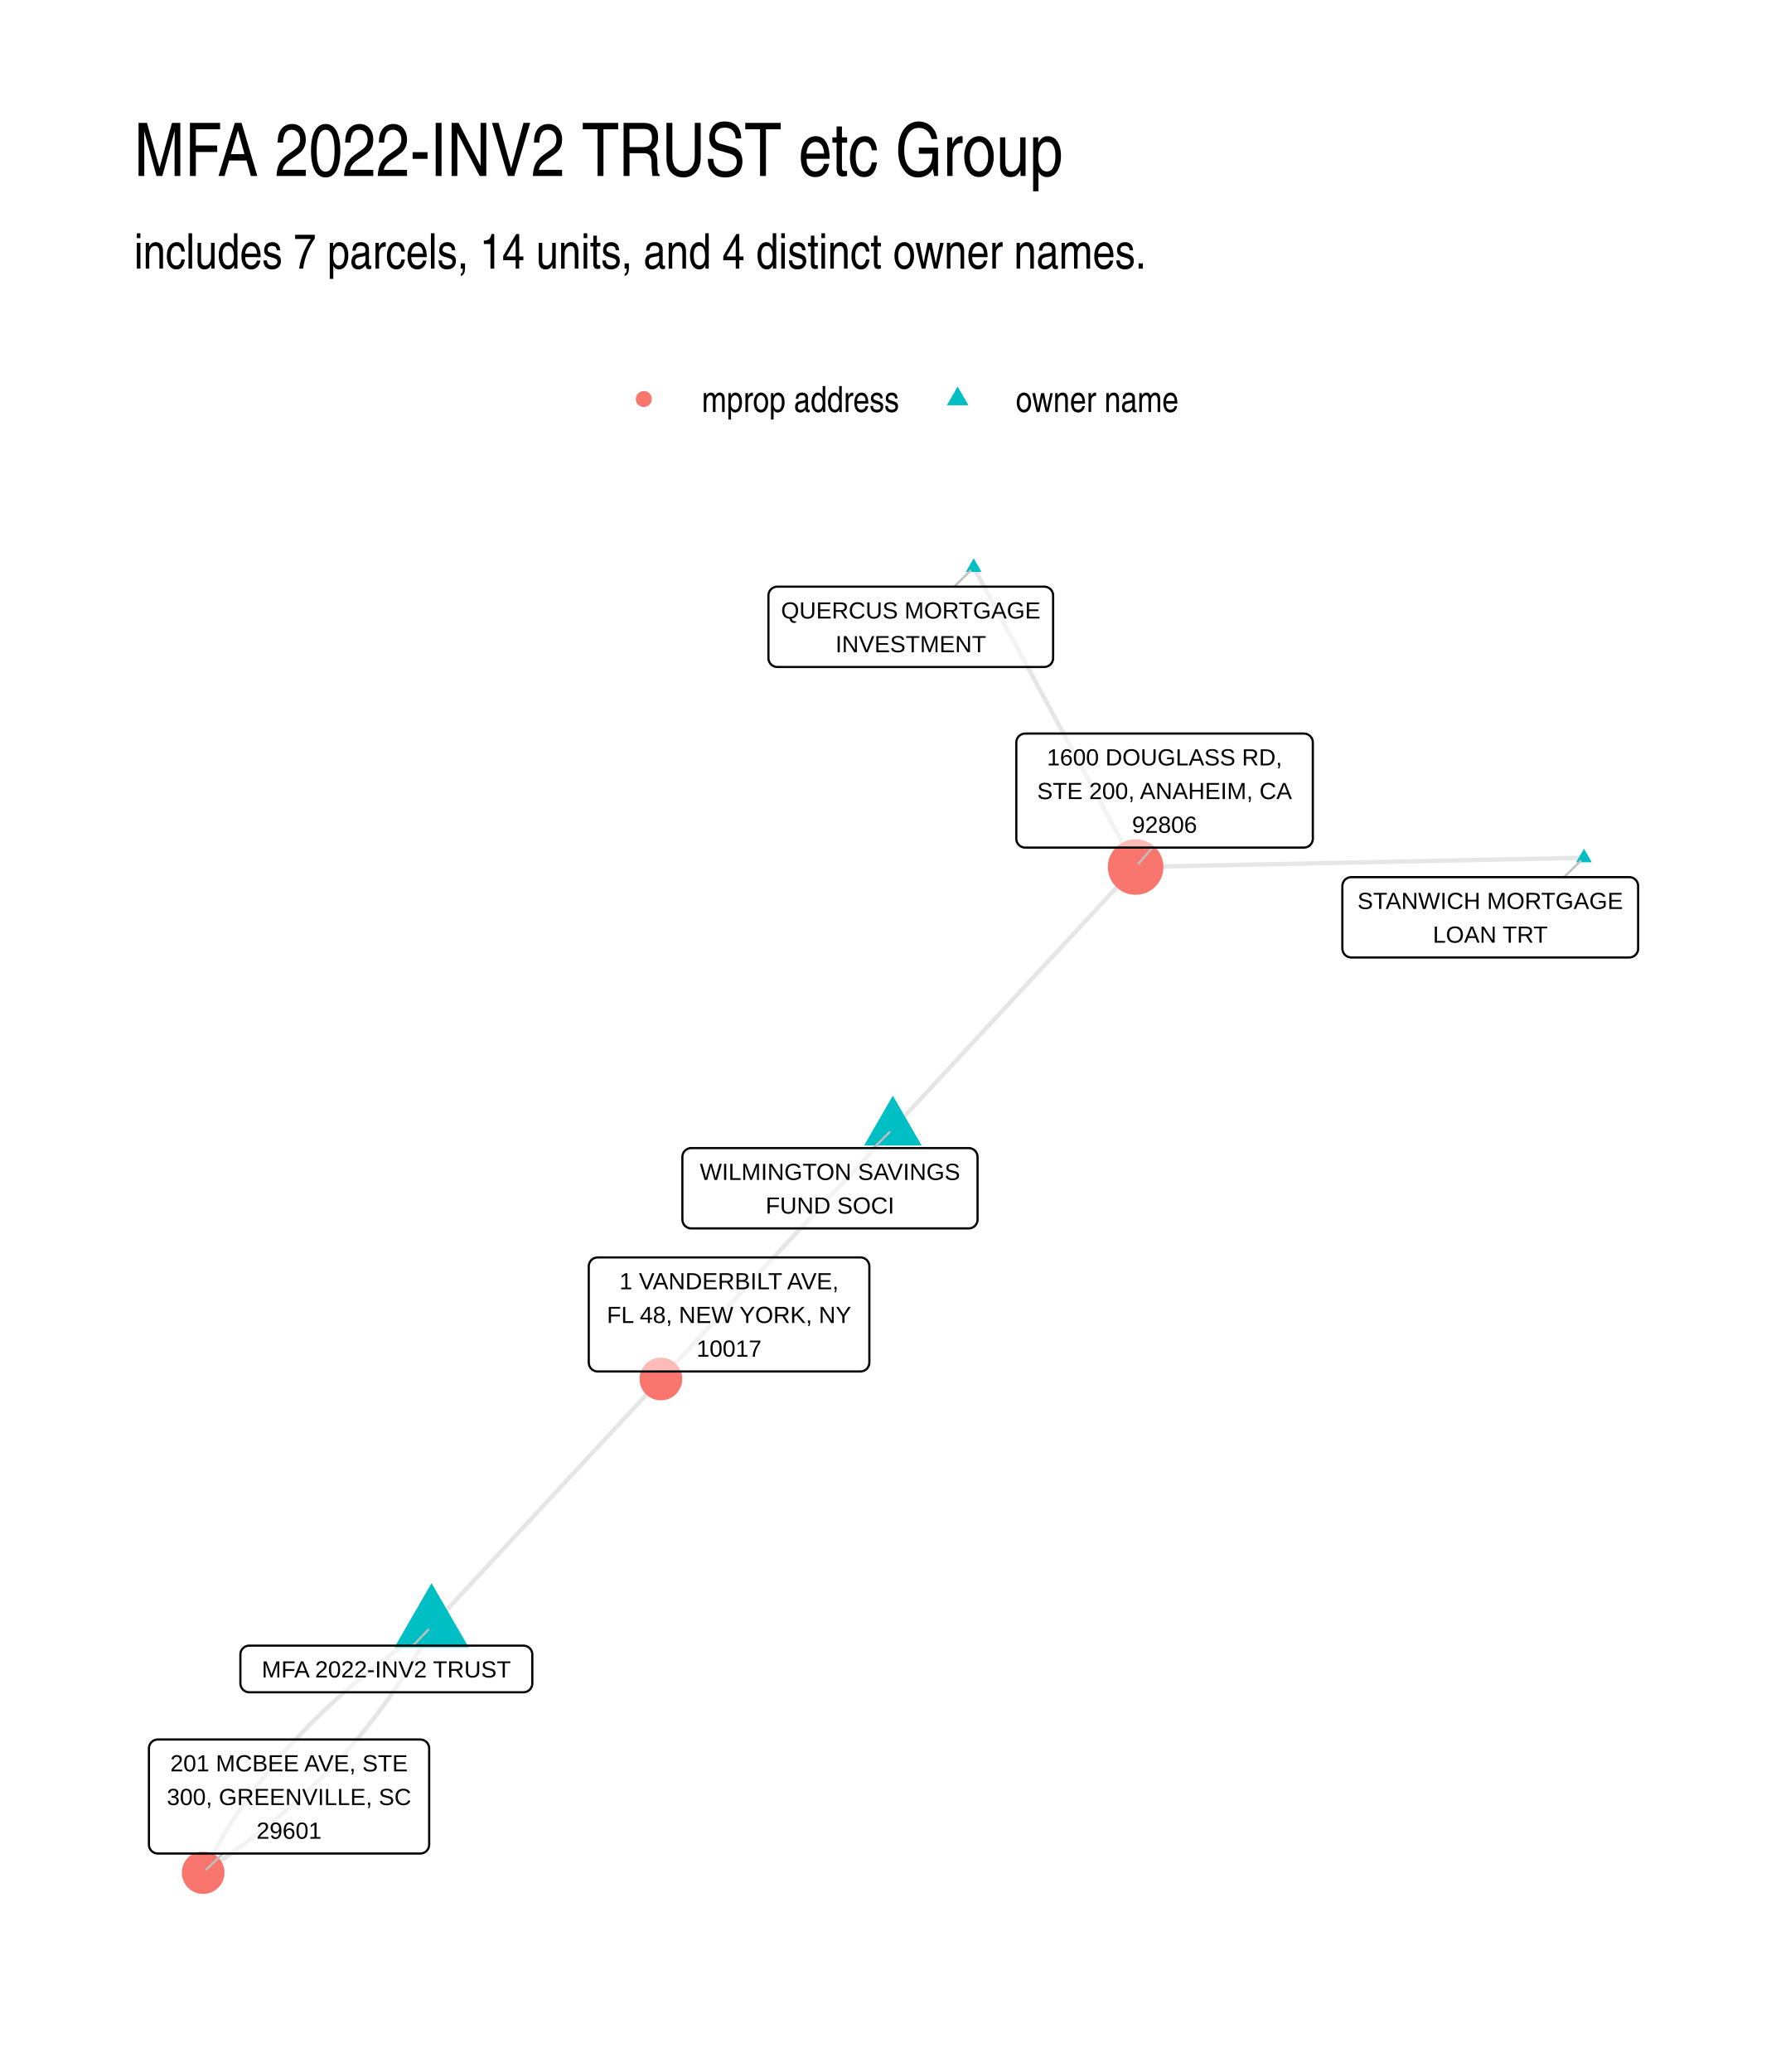
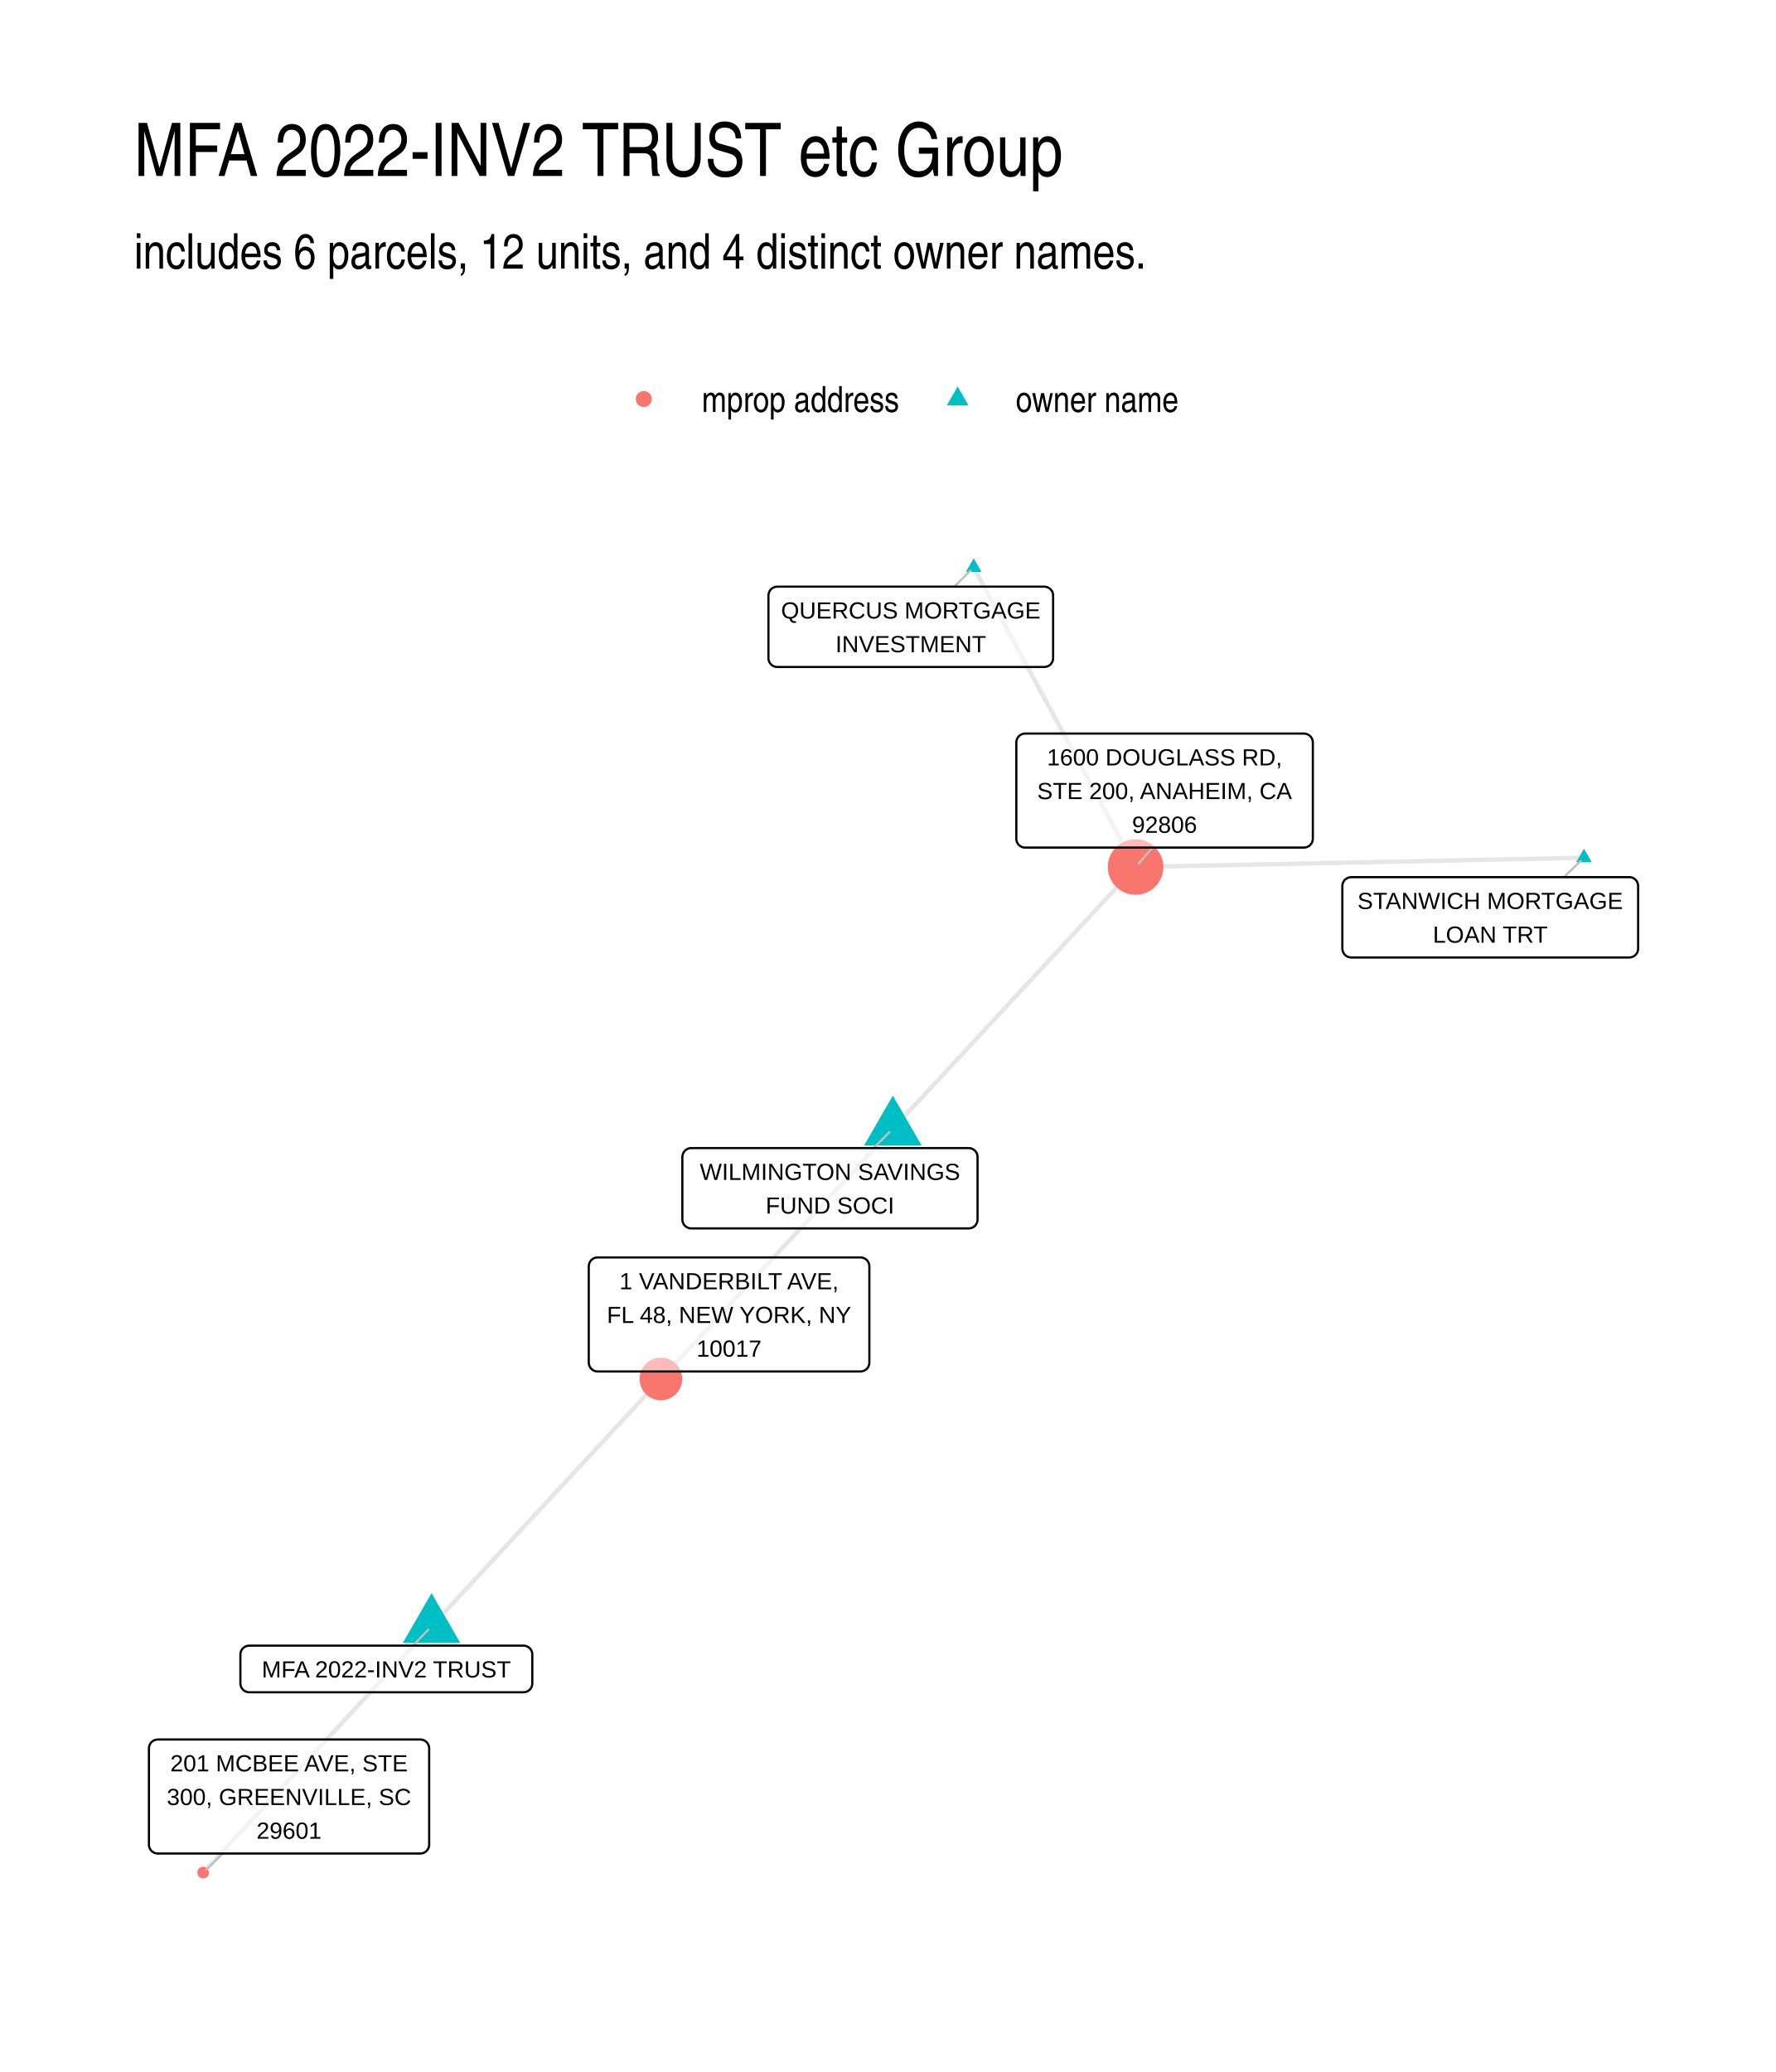
<svg xmlns="http://www.w3.org/2000/svg" width="576" height="672" class="svglite" viewBox="0 0 432 504">
  <defs>
    <style>.svglite line,.svglite polyline,.svglite polygon,.svglite path,.svglite circle{fill:none;stroke:#000000;stroke-linecap:round;stroke-linejoin:round;stroke-miterlimit:10.00}.svglite text{white-space:pre}</style>
  </defs>
  <rect width="100%" height="100%" style="stroke-linecap:round;stroke-linejoin:round;stroke-miterlimit:10.00;stroke:none;fill:#FFFFFF" />
  <defs>
    <clipPath id="cpMC4wMHw0MzIuMDB8MC4wMHw1MDQuMDA=">
      <path d="M0 0h432v504H0z" />
    </clipPath>
  </defs>
  <g clip-path="url(#cpMC4wMHw0MzIuMDB8MC4wMHw1MDQuMDA=)">
    <path d="M0 0h432v504H0z" style="stroke-width:1.07;stroke:none;fill:#FFFFFF" />
  </g>
  <defs>
    <clipPath id="cpMzIuNjN8NDAyLjExfDEyMi4xNHw0NzEuMzc=">
      <path d="M32.63 122.14h369.48v349.24H32.63z" />
    </clipPath>
  </defs>
  <g clip-path="url(#cpMzIuNjN8NDAyLjExfDEyMi4xNHw0NzEuMzc=)">
-     <path d="m104.98 395.59-.77.5-.77.51-.76.51-.76.51-.75.52-.75.51-.74.52-.74.52-.74.52-.73.53-.73.52-.72.53-.72.53-.72.53-.71.54-.7.53-.71.54-.69.54-.7.54-.69.55-.68.54-.68.55-.68.55-.67.56-.67.55-.66.56-.66.55-.66.57-.65.56-.64.56-.65.57-.63.57-.64.57-.63.57-.62.58-.62.57-.62.58-.61.58-.61.58-.6.59-.6.59-.6.58-.59.6-.59.59-.58.59-.58.6-.57.6-.57.6-.57.6-.56.61-.55.61-.56.61-.55.61-.54.61-.54.62-.53.61-.54.62-.52.62-.53.63-.51.62-.52.63-.51.63-.5.63-.51.63-.49.64-.5.64-.48.64-.49.64-.48.64-.47.65-.48.65-.46.65-.47.65-.46.65-.45.66-.45.66-.45.66-.44.66-.44.66-.43.67-.43.67-.42.67-.42.67-.42.67-.41.68-.41.68-.4.68-.4.68-.39.68-.4.69-.38.69-.38.69-.38.69-.37.7-.37.69-.37.7-.36.7-.36.7-.35.71" style="stroke-width:1.07;stroke:#000000;stroke-opacity:0.10;stroke-linecap:butt" />
-     <path d="m104.98 395.59-.35.7-.36.71-.36.7-.37.7-.36.69-.38.7-.38.69-.38.69-.38.69-.39.68-.4.69-.4.68-.4.68-.41.68-.41.68-.42.67-.42.67-.42.67-.43.67-.43.67-.44.66-.44.66-.45.66-.45.66-.45.66-.46.65-.47.65-.46.65-.47.65-.48.64-.48.65-.49.64-.48.64-.5.64-.49.63-.51.64-.5.63-.51.63-.52.62-.51.63-.53.62-.52.62-.53.62-.54.62-.54.62-.54.61-.55.61-.56.61-.55.61-.56.6-.57.61-.57.6-.57.6-.58.59-.58.6-.59.59-.59.59-.6.59-.6.59-.6.58-.61.59-.61.58-.62.58-.62.57-.62.58-.63.57-.64.57-.63.57-.65.56-.64.57-.65.56-.66.56-.66.56-.66.56-.67.55-.67.55-.68.55-.68.55-.68.55-.69.54-.7.55-.69.54-.71.53-.7.54-.71.53-.72.54-.72.53-.72.52-.73.53-.73.52-.74.53-.74.52-.74.51-.75.52-.75.51-.76.51-.76.51-.77.51-.77.51m55.56-59.91.56-.61.57-.61.56-.6.56-.61.57-.61.56-.61.56-.6.57-.61.56-.61.56-.61.57-.61.56-.6.56-.61.57-.61.56-.61.56-.6.57-.61.56-.61.56-.61.57-.6.56-.61.57-.61.56-.61.56-.61.57-.6.56-.61.56-.61.57-.61.56-.6.56-.61.57-.61.56-.61.56-.6.57-.61.56-.61.56-.61.57-.6.56-.61.57-.61.56-.61.56-.61.57-.6.56-.61.56-.61.57-.61.56-.6.56-.61.57-.61.56-.61.56-.6.57-.61.56-.61.56-.61.57-.61.56-.6.56-.61.57-.61.56-.61.57-.6.56-.61.56-.61.57-.61.56-.6.56-.61.57-.61.56-.61.56-.6.57-.61.56-.61.56-.61.57-.61.56-.6.56-.61.57-.61.56-.61.57-.6.56-.61.56-.61.57-.61.56-.6.56-.61.57-.61.56-.61.56-.61.57-.6.56-.61.56-.61.57-.61.56-.6.56-.61.57-.61.56-.61.56-.6.57-.61.56-.61.57-.61.56-.6.56-.61.57-.61m224.55-126.78-1.1.02-1.11.02-1.1.02-1.1.03-1.1.02-1.1.02-1.1.03-1.11.02-1.1.02-1.1.02-1.1.03-1.1.02-1.1.02-1.11.02-1.1.03-1.1.02-1.1.02-1.1.03-1.1.02-1.11.02-1.1.02-1.1.03-1.1.02-1.1.02-1.1.02-1.11.03-1.1.02-1.1.02-1.1.03-1.1.02-1.1.02-1.11.02-1.1.03-1.1.02-1.1.02-1.1.02-1.1.03-1.11.02-1.1.02-1.1.02-1.1.03-1.1.02-1.11.02-1.1.03-1.1.02-1.1.02-1.1.02-1.1.03-1.11.02-1.1.02-1.1.02-1.1.03-1.1.02-1.1.02-1.11.03-1.1.02-1.1.02-1.1.02-1.1.03-1.1.02-1.11.02-1.1.02-1.1.03-1.1.02-1.1.02-1.1.03-1.11.02-1.1.02-1.1.02-1.1.03-1.1.02-1.1.02-1.11.02-1.1.03-1.1.02-1.1.02-1.1.03-1.1.02-1.11.02-1.1.02-1.1.03-1.1.02-1.1.02-1.1.02-1.11.03-1.1.02-1.1.02-1.1.03-1.1.02-1.1.02-1.11.02-1.1.03-1.1.02-1.1.02-1.1.02-1.1.03-1.11.02-1.1.02-1.1.03m-59.06 63.68-.57.61-.57.62-.57.61-.57.62-.57.61-.57.62-.57.61-.57.62-.57.61-.57.62-.57.61-.57.62-.57.61-.57.62-.57.61-.57.61-.57.62-.57.61-.57.62-.57.61-.57.62-.57.61-.57.62-.57.61-.57.62-.57.61-.57.62-.57.61-.57.61-.57.62-.57.61-.57.62-.57.61-.57.62-.57.61-.57.62-.57.61-.57.62-.57.61-.57.62-.57.61-.57.62-.57.61-.57.61-.57.62-.57.61-.57.62-.57.61-.57.62-.57.61-.57.62-.57.61-.57.62-.57.61-.57.62-.57.61-.57.61-.57.62-.57.61-.56.62-.57.61-.57.62-.57.61-.57.62-.57.61-.57.62-.57.61-.57.62-.57.61-.57.62-.57.61-.57.61-.57.62-.57.61-.57.62-.57.61-.57.62-.57.61-.57.62-.57.61-.57.62-.57.61-.57.62-.57.61-.57.61-.57.62-.57.61-.57.62-.57.61-.57.62-.57.61-.57.62-.57.61-.57.62-.57.61-.57.62-.57.61-.57.62-.57.61m76.09-197.42.4.74.39.73.4.74.4.74.4.73.4.74.39.73.4.74.4.74.4.73.4.74.39.74.4.73.4.74.4.73.4.74.39.74.4.73.4.74.4.74.39.73.4.74.4.73.4.74.4.74.39.73.4.74.4.74.4.73.4.74.39.73.4.74.4.74.4.73.4.74.39.73.4.74.4.74.4.73.39.74.4.74.4.73.4.74.4.73.39.74.4.74.4.73.4.74.4.74.39.73.4.74.4.73.4.74.4.74.39.73.4.74.4.74.4.73.39.74.4.73.4.74.4.74.4.73.39.74.4.73.4.74.4.74.4.73.39.74.4.74.4.73.4.74.4.73.39.74.4.74.4.73.4.74.39.74.4.73.4.74.4.73.4.74.39.74.4.73.4.74.4.74.4.73.39.74.4.73.4.74.4.74.4.73.39.74.4.73.4.74.4.74.39.73.4.74.4.74m-59.06 63.68.6-.64.6-.65.59-.64.6-.64.6-.65.59-.64.6-.64.6-.65.59-.64.6-.64.6-.65.59-.64.6-.64.6-.65.59-.64.6-.64.59-.65.6-.64.6-.64.59-.65.6-.64.6-.64.59-.65.6-.64.6-.64.59-.64.6-.65.6-.64.59-.64.6-.65.6-.64.59-.64.6-.65.6-.64.59-.64.6-.65.6-.64.59-.64.6-.65.6-.64.59-.64.6-.65.59-.64.6-.64.6-.65.59-.64.6-.64.6-.65.59-.64.6-.64.6-.65.59-.64.6-.64.6-.65.59-.64.6-.64.6-.65.59-.64.6-.64.6-.65.59-.64.6-.64.6-.65.59-.64.6-.64.6-.65.59-.64.6-.64.59-.65.6-.64.6-.64.59-.65.6-.64.6-.64.59-.65.6-.64.6-.64.59-.65.6-.64.6-.64.59-.65.6-.64.6-.64.59-.65.6-.64.6-.64.59-.64.6-.65.6-.64.59-.64.6-.65.6-.64.59-.64.6-.65.59-.64.6-.64.6-.65.59-.64.6-.64" style="stroke-width:1.07;stroke:#000000;stroke-opacity:0.10;stroke-linecap:butt" />
-     <path d="m104.98 385.08 9.1 15.76h-18.2zm280.34-178.64 1.91 3.31h-3.83zM217.19 266.5l7 12.12H210.2zm19.67-130.7 1.91 3.32h-3.83z" style="stroke-width:0.71;stroke:none;fill:#00BFC4" />
-     <circle cx="49.42" cy="455.5" r="5.19" style="stroke-width:0.71;stroke:none;fill:#F8766D" />
+     <path d="m104.98 395.59-.56.6-.56.61-.57.6-.56.61-.56.6-.56.61-.56.6-.56.61-.56.61-.56.6-.56.61-.57.6-.56.61-.56.6-.56.61-.56.6-.56.61-.56.6-.56.61-.57.6-.56.61-.56.6-.56.61-.56.6-.56.61-.56.6-.56.61-.56.6-.57.61-.56.6-.56.61-.56.6-.56.61-.56.6-.56.61-.56.6-.57.61-.56.6-.56.61-.56.6-.56.61-.56.6-.56.61-.56.61-.56.6-.57.61-.56.6-.56.61-.56.6-.56.61-.56.6-.56.61-.56.6-.56.61-.57.6-.56.61-.56.6-.56.61-.56.6-.56.61-.56.6-.56.61-.57.6-.56.61-.56.6-.56.61-.56.6-.56.61-.56.6-.56.61-.56.6-.57.61-.56.6-.56.61-.56.6-.56.61-.56.6-.56.61-.56.61-.57.6-.56.61-.56.6-.56.61-.56.6-.56.61-.56.6-.56.61-.56.6-.57.61-.56.6-.56.61-.56.6-.56.61-.56.6-.56.61-.56.6-.57.61-.56.6-.56.61m55.56-59.91.56-.61.57-.61.56-.6.56-.61.57-.61.56-.61.56-.6.57-.61.56-.61.56-.61.57-.61.56-.6.56-.61.57-.61.56-.61.56-.6.57-.61.56-.61.56-.61.57-.6.56-.61.57-.61.56-.61.56-.61.57-.6.56-.61.56-.61.57-.61.56-.6.56-.61.57-.61.56-.61.56-.6.57-.61.56-.61.56-.61.57-.6.56-.61.57-.61.56-.61.56-.61.57-.6.56-.61.56-.61.57-.61.56-.6.56-.61.57-.61.56-.61.56-.6.57-.61.56-.61.56-.61.57-.61.56-.6.56-.61.57-.61.56-.61.57-.6.56-.61.56-.61.57-.61.56-.6.56-.61.57-.61.56-.61.56-.6.57-.61.56-.61.56-.61.57-.61.56-.6.56-.61.57-.61.56-.61.57-.6.56-.61.56-.61.57-.61.56-.6.56-.61.57-.61.56-.61.56-.61.57-.6.56-.61.56-.61.57-.61.56-.6.56-.61.57-.61.56-.61.56-.6.57-.61.56-.61.57-.61.56-.6.56-.61.57-.61m224.55-126.78-1.1.02-1.11.02-1.1.02-1.1.03-1.1.02-1.1.02-1.1.03-1.11.02-1.1.02-1.1.02-1.1.03-1.1.02-1.1.02-1.11.02-1.1.03-1.1.02-1.1.02-1.1.03-1.1.02-1.11.02-1.1.02-1.1.03-1.1.02-1.1.02-1.1.02-1.11.03-1.1.02-1.1.02-1.1.03-1.1.02-1.1.02-1.11.02-1.1.03-1.1.02-1.1.02-1.1.02-1.1.03-1.11.02-1.1.02-1.1.02-1.1.03-1.1.02-1.11.02-1.1.03-1.1.02-1.1.02-1.1.02-1.1.03-1.11.02-1.1.02-1.1.02-1.1.03-1.1.02-1.1.02-1.11.03-1.1.02-1.1.02-1.1.02-1.1.03-1.1.02-1.11.02-1.1.02-1.1.03-1.1.02-1.1.02-1.1.03-1.11.02-1.1.02-1.1.02-1.1.03-1.1.02-1.1.02-1.11.02-1.1.03-1.1.02-1.1.02-1.1.03-1.1.02-1.11.02-1.1.02-1.1.03-1.1.02-1.1.02-1.1.02-1.11.03-1.1.02-1.1.02-1.1.03-1.1.02-1.1.02-1.11.02-1.1.03-1.1.02-1.1.02-1.1.02-1.1.03-1.11.02-1.1.02-1.1.03m-59.06 63.68-.57.61-.57.62-.57.61-.57.62-.57.61-.57.62-.57.61-.57.62-.57.61-.57.62-.57.61-.57.62-.57.61-.57.62-.57.61-.57.61-.57.62-.57.61-.57.62-.57.61-.57.62-.57.61-.57.62-.57.61-.57.62-.57.61-.57.62-.57.61-.57.61-.57.62-.57.61-.57.62-.57.61-.57.62-.57.61-.57.62-.57.61-.57.62-.57.61-.57.62-.57.61-.57.62-.57.61-.57.61-.57.62-.57.61-.57.62-.57.61-.57.62-.57.61-.57.62-.57.61-.57.62-.57.61-.57.62-.57.61-.57.61-.57.62-.57.61-.56.62-.57.61-.57.62-.57.61-.57.62-.57.61-.57.62-.57.61-.57.62-.57.61-.57.62-.57.61-.57.61-.57.62-.57.61-.57.62-.57.61-.57.62-.57.61-.57.62-.57.61-.57.62-.57.61-.57.62-.57.61-.57.61-.57.62-.57.61-.57.62-.57.61-.57.62-.57.61-.57.62-.57.61-.57.62-.57.61-.57.62-.57.61-.57.62-.57.61m76.09-197.42.4.74.39.73.4.74.4.74.4.73.4.74.39.73.4.74.4.74.4.73.4.74.39.74.4.73.4.74.4.73.4.74.39.74.4.73.4.74.4.74.39.73.4.74.4.73.4.74.4.74.39.73.4.74.4.74.4.73.4.74.39.73.4.74.4.74.4.73.4.74.39.73.4.74.4.74.4.73.39.74.4.74.4.73.4.74.4.73.39.74.4.74.4.73.4.74.4.74.39.73.4.74.4.73.4.74.4.74.39.73.4.74.4.74.4.73.39.74.4.73.4.74.4.74.4.73.39.74.4.73.4.74.4.74.4.73.39.74.4.74.4.73.4.74.4.73.39.74.4.74.4.73.4.74.39.74.4.73.4.74.4.73.4.74.39.74.4.73.4.74.4.74.4.73.39.74.4.73.4.74.4.74.4.73.39.74.4.73.4.74.4.74.39.73.4.74.4.74m-59.06 63.68.6-.64.6-.65.59-.64.6-.64.6-.65.59-.64.6-.64.6-.65.59-.64.6-.64.6-.65.59-.64.6-.64.6-.65.59-.64.6-.64.59-.65.6-.64.6-.64.59-.65.6-.64.6-.64.59-.65.6-.64.6-.64.59-.64.6-.65.6-.64.59-.64.6-.65.6-.64.59-.64.6-.65.6-.64.59-.64.6-.65.6-.64.59-.64.6-.65.6-.64.59-.64.6-.65.59-.64.6-.64.6-.65.59-.64.6-.64.6-.65.59-.64.6-.64.6-.65.59-.64.6-.64.6-.65.59-.64.6-.64.6-.65.59-.64.6-.64.6-.65.59-.64.6-.64.6-.65.59-.64.6-.64.6-.65.59-.64.6-.64.59-.65.6-.64.6-.64.59-.65.6-.64.6-.64.59-.65.6-.64.6-.64.59-.65.6-.64.6-.64.59-.65.6-.64.6-.64.59-.65.6-.64.6-.64.59-.64.6-.65.6-.64.59-.64.6-.65.6-.64.59-.64.6-.65.59-.64.6-.64.6-.65.59-.64.6-.64" style="stroke-width:1.07;stroke:#000000;stroke-opacity:0.10;stroke-linecap:butt" />
+     <path d="m104.98 387.51 6.99 12.12H97.98zm280.34-181.07 1.91 3.31h-3.83zM217.19 266.5l7 12.12H210.2zm19.67-130.7 1.91 3.32h-3.83z" style="stroke-width:0.71;stroke:none;fill:#00BFC4" />
+     <circle cx="49.42" cy="455.5" r="1.42" style="stroke-width:0.71;stroke:none;fill:#F8766D" />
    <circle cx="160.77" cy="335.43" r="5.19" style="stroke-width:0.71;stroke:none;fill:#F8766D" />
    <circle cx="276.25" cy="210.9" r="6.76" style="stroke-width:0.71;stroke:none;fill:#F8766D" />
    <path d="m100.45 400.29 3.75-3.89m276.25-183.04 4.06-3.93m-172.03 69.83 3.91-3.89m15.75-132.67 3.92-3.89M54.2 450.86l-3.97 3.85m230.1-248.54-3.35 3.88" style="stroke-width:0.53;stroke:#BFBFBF" />
    <path d="M60.64 411.63h66.69-.09l.35-.01.34-.07.32-.12.31-.18.27-.22.23-.26.18-.29.14-.32.08-.34.03-.35h0v-7.02h0l-.03-.35-.08-.34-.14-.32-.18-.29-.23-.26-.27-.22-.31-.17-.32-.13-.34-.07-.26-.01H60.64l.26.01-.35-.01-.35.04-.33.1-.31.15-.29.19-.25.25-.21.27-.16.31-.11.33-.06.34v7.2-.17.35l.06.34.11.33.16.31.21.28.25.24.29.2.31.14.33.1.35.04z" style="stroke-width:0.53;fill:#FFFFFF;fill-opacity:0.50" />
    <text x="93.98" y="408.03" lengthAdjust="spacingAndGlyphs" style="font-size:5.69px;font-family:&quot;Liberation Sans&quot;" text-anchor="middle" textLength="63.81">MFA 2022-INV2 TRUST</text>
    <path d="M328.7 232.9h67.63-.08l.34-.02.35-.07.32-.12.3-.18.27-.21.23-.27.19-.29.13-.32.09-.34.02-.34h0v-15.22h0l-.02-.35-.09-.34-.13-.32-.19-.29-.23-.26-.27-.22-.3-.18-.32-.12-.35-.07-.26-.01H328.7l.26.01-.34-.01-.35.04-.33.1-.32.15-.28.19-.25.24-.21.28-.16.31-.11.33-.06.34-.01.18v15.22l.01-.18v.35l.06.34.11.33.16.31.21.28.25.24.28.2.32.15.33.09.35.05z" style="stroke-width:0.53;fill:#FFFFFF;fill-opacity:0.50" />
    <text x="362.52" y="221.1" lengthAdjust="spacingAndGlyphs" style="font-size:5.69px;font-family:&quot;Liberation Sans&quot;" text-anchor="middle" textLength="64.75">STANWICH MORTGAGE</text>
    <text x="362.52" y="229.3" lengthAdjust="spacingAndGlyphs" style="font-size:5.69px;font-family:&quot;Liberation Sans&quot;" text-anchor="middle" textLength="27.79">LOAN TRT</text>
    <path d="M168.15 298.8h67.49-.09l.35-.01.34-.07.33-.13.3-.17.27-.22.23-.26.18-.3.14-.31.08-.34.03-.35h0v-15.22h0l-.03-.35-.08-.33-.14-.32-.18-.3-.23-.26-.27-.22-.3-.17-.33-.13-.34-.06-.26-.02h-67.49l.26.02-.34-.02-.35.04-.33.1-.32.15-.28.2-.25.24-.21.28-.16.3-.11.33-.06.35-.01.17v15.22l.01-.17v.34l.06.35.11.33.16.31.21.27.25.24.28.2.32.15.33.1.35.04z" style="stroke-width:0.53;fill:#FFFFFF;fill-opacity:0.50" />
    <text x="201.9" y="287.01" lengthAdjust="spacingAndGlyphs" style="font-size:5.69px;font-family:&quot;Liberation Sans&quot;" text-anchor="middle" textLength="64.61">WILMINGTON SAVINGS</text>
    <text x="201.9" y="295.2" lengthAdjust="spacingAndGlyphs" style="font-size:5.69px;font-family:&quot;Liberation Sans&quot;" text-anchor="middle" textLength="31.61">FUND SOCI</text>
    <path d="M189.09 162.24h64.93-.08l.34-.02.35-.07.32-.12.3-.17.27-.22.23-.26.19-.3.13-.32.09-.33.02-.35h0v-15.22h0l-.02-.35-.09-.34-.13-.32-.19-.29-.23-.26-.27-.22-.3-.17-.32-.13-.35-.07-.26-.01h-64.93l.26.01-.35-.01-.34.04-.34.1-.31.15-.29.19-.25.25-.21.27-.16.31-.11.33-.06.34v15.4-.17.34l.06.35.11.33.16.3.21.28.25.24.29.2.31.15.34.1.34.04z" style="stroke-width:0.53;fill:#FFFFFF;fill-opacity:0.50" />
    <text x="221.56" y="150.45" lengthAdjust="spacingAndGlyphs" style="font-size:5.69px;font-family:&quot;Liberation Sans&quot;" text-anchor="middle" textLength="62.06">QUERCUS MORTGAGE</text>
    <text x="221.56" y="158.64" lengthAdjust="spacingAndGlyphs" style="font-size:5.69px;font-family:&quot;Liberation Sans&quot;" text-anchor="middle" textLength="36.73">INVESTMENT</text>
    <path d="M38.39 450.86h63.85-.09l.35-.02.34-.07.32-.12.3-.17.27-.22.23-.26.19-.3.14-.32.08-.34.03-.34h0v-23.42h0l-.03-.34-.08-.34-.14-.32-.19-.3-.23-.26-.27-.22-.3-.17-.32-.12-.34-.07-.26-.02H38.39l.26.02-.35-.02-.34.05-.34.09-.31.15-.29.2-.25.24-.21.28-.16.31-.11.32-.06.35v23.59-.18.35l.06.34.11.33.16.31.21.28.25.24.29.2.31.15.34.09.34.05z" style="stroke-width:0.53;fill:#FFFFFF;fill-opacity:0.50" />
    <text x="70.31" y="430.87" lengthAdjust="spacingAndGlyphs" style="font-size:5.69px;font-family:&quot;Liberation Sans&quot;" text-anchor="middle" textLength="59.75">201 MCBEE AVE, STE</text>
    <text x="70.31" y="439.06" lengthAdjust="spacingAndGlyphs" style="font-size:5.69px;font-family:&quot;Liberation Sans&quot;" text-anchor="middle" textLength="60.97">300, GREENVILLE, SC</text>
    <text x="70.31" y="447.26" lengthAdjust="spacingAndGlyphs" style="font-size:5.69px;font-family:&quot;Liberation Sans&quot;" text-anchor="middle" textLength="18.11">29601</text>
    <path d="M145.38 333.6h63.94-.09l.35-.02.34-.07.33-.12.3-.17.27-.22.23-.26.18-.3.14-.32.08-.33.03-.35h0v-23.42h0l-.03-.34-.08-.34-.14-.32-.18-.29-.23-.27-.27-.21-.3-.18-.33-.12-.34-.07-.26-.02h-63.94l.26.02-.34-.02-.35.05-.33.09-.32.15-.28.2-.25.24-.21.28-.16.31-.11.33-.06.34-.01.17v23.42l.01-.18v.35l.06.35.11.33.16.3.21.28.25.24.28.2.32.15.33.1.35.04z" style="stroke-width:0.53;fill:#FFFFFF;fill-opacity:0.50" />
    <text x="177.35" y="313.61" lengthAdjust="spacingAndGlyphs" style="font-size:5.69px;font-family:&quot;Liberation Sans&quot;" text-anchor="middle" textLength="55.07">1 VANDERBILT AVE,</text>
    <text x="177.35" y="321.8" lengthAdjust="spacingAndGlyphs" style="font-size:5.69px;font-family:&quot;Liberation Sans&quot;" text-anchor="middle" textLength="61.06">FL 48, NEW YORK, NY</text>
    <text x="177.35" y="330" lengthAdjust="spacingAndGlyphs" style="font-size:5.69px;font-family:&quot;Liberation Sans&quot;" text-anchor="middle" textLength="18.11">10017</text>
    <path d="M249.39 206.17h67.81-.09l.35-.02.34-.07.32-.12.3-.17.27-.22.23-.26.19-.3.14-.32.08-.33.03-.35h0v-23.42h0l-.03-.34-.08-.34-.14-.32-.19-.29-.23-.27-.27-.21-.3-.18-.32-.12-.34-.07-.26-.02h-67.81l.26.02-.35-.02-.34.05-.34.09-.31.15-.29.2-.25.24-.21.28-.16.31-.11.33-.06.34v23.59-.18.35l.06.35.11.33.16.3.21.28.25.24.29.2.31.15.34.1.34.04z" style="stroke-width:0.53;fill:#FFFFFF;fill-opacity:0.50" />
    <text x="283.29" y="186.18" lengthAdjust="spacingAndGlyphs" style="font-size:5.69px;font-family:&quot;Liberation Sans&quot;" text-anchor="middle" textLength="60.06">1600 DOUGLASS RD,</text>
    <text x="283.29" y="194.37" lengthAdjust="spacingAndGlyphs" style="font-size:5.69px;font-family:&quot;Liberation Sans&quot;" text-anchor="middle" textLength="64.93">STE 200, ANAHEIM, CA</text>
    <text x="283.29" y="202.57" lengthAdjust="spacingAndGlyphs" style="font-size:5.69px;font-family:&quot;Liberation Sans&quot;" text-anchor="middle" textLength="18.11">92806</text>
  </g>
  <g clip-path="url(#cpMC4wMHw0MzIuMDB8MC4wMHw1MDQuMDA=)">
    <circle cx="156.61" cy="97.06" r="1.95" style="stroke-width:0.71;stroke:none;fill:#F8766D" />
    <path d="m232.96 94.02 2.63 4.56h-5.26z" style="stroke-width:0.71;stroke:none;fill:#00BFC4" />
    <text x="170.73" y="100.22" lengthAdjust="spacingAndGlyphs" style="font-size:8.80px;font-weight:0;font-family:&quot;Nimbus Sans Narrow&quot;" textLength="48.11">mprop address</text>
    <text x="247.08" y="100.22" lengthAdjust="spacingAndGlyphs" style="font-size:8.80px;font-weight:0;font-family:&quot;Nimbus Sans Narrow&quot;" textLength="39.69">owner name</text>
-     <text x="32.63" y="65.35" lengthAdjust="spacingAndGlyphs" style="font-size:12.00px;font-weight:0;font-family:&quot;Nimbus Sans Narrow&quot;" textLength="246.65">includes 7 parcels, 14 units, and 4 distinct owner names.</text>
+     <text x="32.63" y="65.35" lengthAdjust="spacingAndGlyphs" style="font-size:12.00px;font-weight:0;font-family:&quot;Nimbus Sans Narrow&quot;" textLength="246.65">includes 6 parcels, 12 units, and 4 distinct owner names.</text>
    <text x="32.63" y="42.81" lengthAdjust="spacingAndGlyphs" style="font-size:18.00px;font-weight:0;font-family:&quot;Nimbus Sans Narrow&quot;" textLength="233.79">MFA 2022-INV2 TRUST etc Group</text>
  </g>
</svg>
